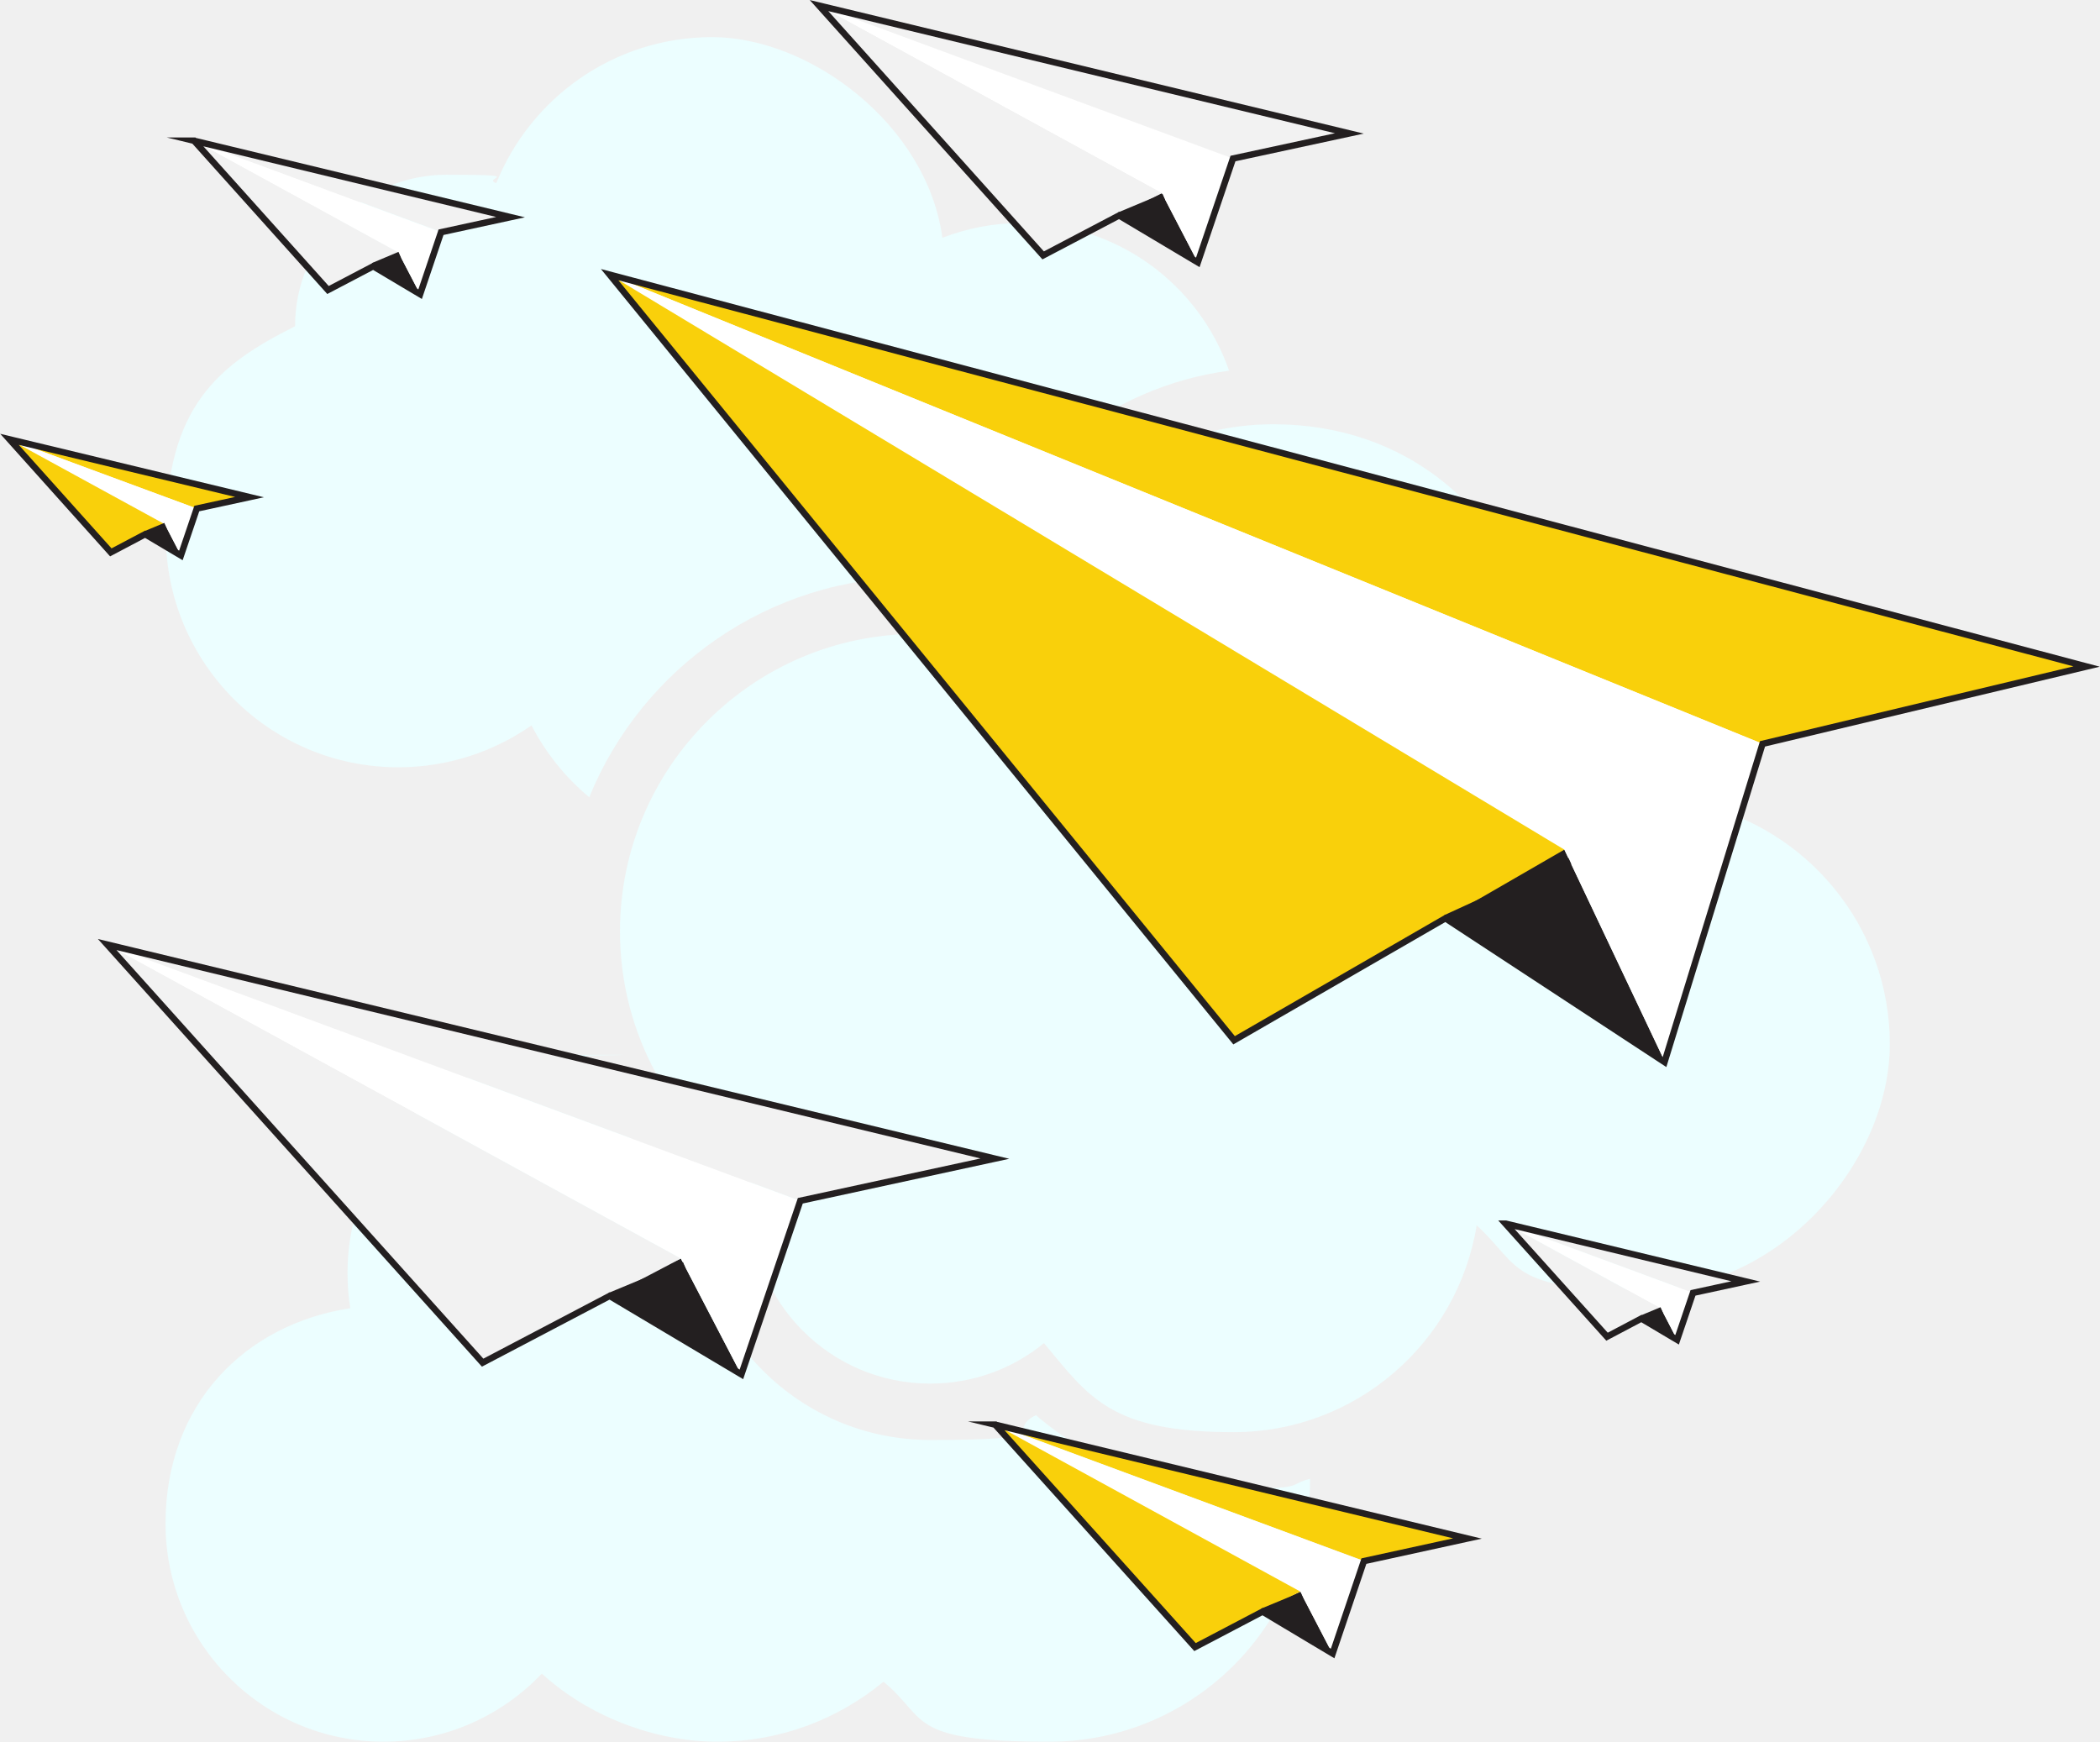
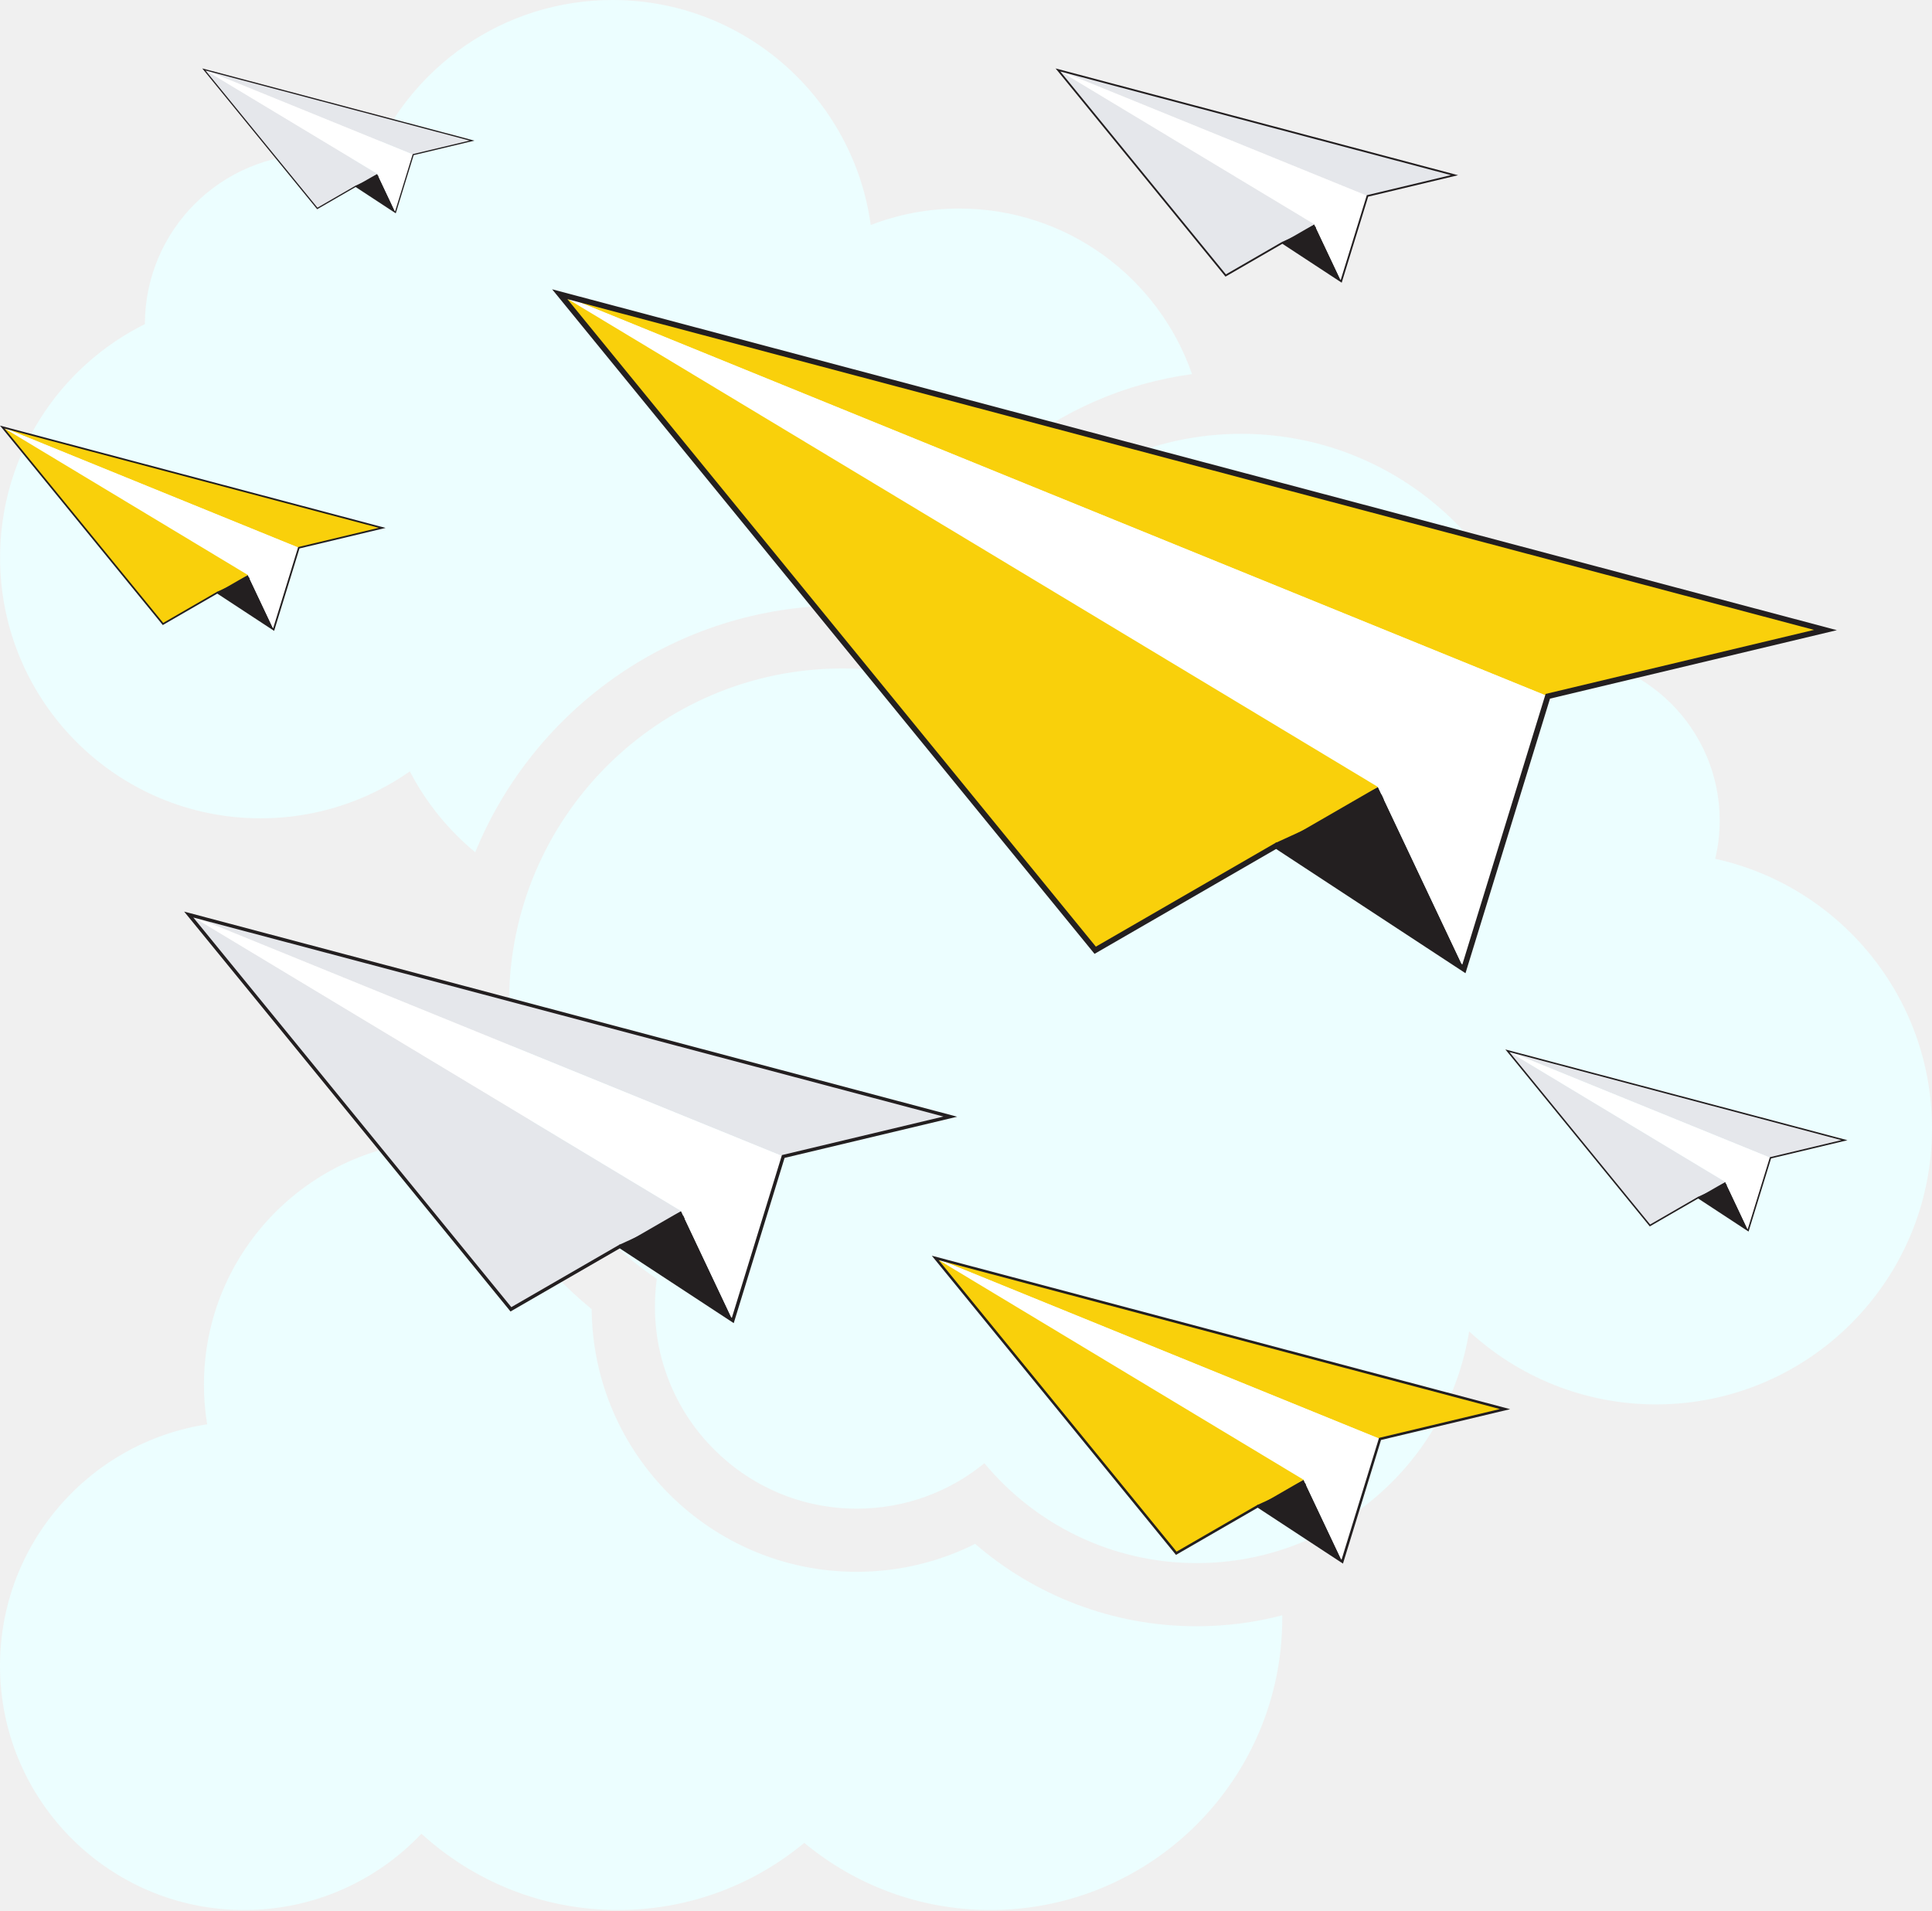
- <svg xmlns="http://www.w3.org/2000/svg" viewBox="0 0 752.3 624">
-   <mask id="a" height="92" maskUnits="userSpaceOnUse" width="190" x="293.4" y="2">
-     <path d="m293.4 2 190 45.8-41.7 9-12.6 37.2-28.2-16.8-27.2 14.3z" fill="#fff" />
+ <svg xmlns="http://www.w3.org/2000/svg" width="1920" height="1899" viewBox="0 0 1920 1899" fill="none">
+   <path fill-rule="evenodd" clip-rule="evenodd" d="M472.272 847.034C445.588 824.959 423.363 797.643 407.32 766.645C365.297 795.997 314.198 813.297 259.107 813.297C116.137 813.297 0.079 697.212 0.079 554.196C0.079 452.594 58.692 364.534 143.989 322.108C144.067 228.881 219.738 153.187 312.94 153.187C332.347 153.187 350.971 156.475 368.344 162.502C406.689 67.24 499.889 0 608.741 0C739.662 0 848.037 97.376 865.345 223.632C892.657 213.065 922.316 207.272 953.381 207.272C1060.35 207.272 1151.44 276.077 1184.62 371.808C1049.87 389.968 938.516 481.943 892.42 605.7C874.344 603.117 855.876 601.786 837.095 601.786C672.29 601.786 531.049 703.246 472.272 847.034Z" fill="#ECFEFF" />
+   <path fill-rule="evenodd" clip-rule="evenodd" d="M1274.3 1605.22V1608.2C1274.3 1768.27 1144.32 1898.3 984.279 1898.3C914.007 1898.3 849.524 1873.25 799.285 1831.53C749.046 1873.25 684.564 1898.3 614.292 1898.3C539.011 1898.3 470.382 1869.57 418.812 1822.45C374.599 1869.18 311.996 1898.3 242.661 1898.3C108.69 1898.3 0 1789.49 0 1655.57C0 1534.08 89.366 1433.34 205.88 1415.56C203.767 1402.73 202.672 1389.58 202.672 1376.19C202.672 1242.26 311.446 1133.46 445.333 1133.46C453.002 1133.46 460.671 1133.85 468.183 1134.56C492.912 1200.23 534.621 1257.53 587.991 1301.13C589.165 1445.39 706.703 1562.17 851.246 1562.17C893.582 1562.17 933.648 1552.16 969.097 1534.39C1028.1 1585.42 1105.1 1616.26 1189.14 1616.26C1218.57 1616.26 1247.13 1612.51 1274.28 1605.38L1274.3 1605.22Z" fill="#ECFEFF" />
+   <path fill-rule="evenodd" clip-rule="evenodd" d="M936.88 679.77C961.843 538.559 1085.25 431.17 1233.55 431.17C1372.14 431.17 1488.97 524.945 1524.03 652.538C1530.84 651.677 1537.73 651.207 1544.77 651.207C1635.39 651.207 1709.02 724.865 1709.02 815.508C1709.02 828.58 1707.46 841.34 1704.56 853.55C1827.74 880.556 1920 990.298 1920 1121.49C1920 1272.87 1797.14 1395.78 1645.79 1395.78C1574.18 1395.78 1508.92 1368.22 1460.01 1323.22C1438.96 1453.7 1325.65 1553.5 1189.32 1553.5C1104.5 1553.5 1028.59 1514.83 978.275 1454.25C943.686 1482.51 899.551 1499.41 851.504 1499.41C740.775 1499.41 650.852 1409.47 650.852 1298.7C650.852 1289.31 651.478 1280.07 652.73 1270.99C564.224 1211.43 505.925 1110.37 505.925 995.783C505.925 812.851 654.375 664.362 837.173 664.362C871.918 664.362 905.49 669.763 936.948 679.705L936.88 679.77Z" fill="#ECFEFF" />
+   <mask id="mask0_2010_7142" style="mask-type:luminance" maskUnits="userSpaceOnUse" x="556" y="292" width="1259" height="671">
+     <path d="M556.268 292.399L1814.11 626.172L1538.2 692.013L1454.83 962.901L1268.28 840.517L1088.4 944.429L556.268 292.399Z" fill="white" />
  </mask>
-   <mask id="b" height="154" maskUnits="userSpaceOnUse" width="318" x="38.4" y="338.4">
-     <path d="m38.4 338.4 318 76.7-69.7 15.1-21.1 62.2-47.2-28.1-45.5 23.9z" fill="#fff" />
+   <g mask="url(#mask0_2010_7142)">
+     <path d="M1454.83 962.901L1261.86 836.308L1369.37 782.12L1454.83 962.901Z" fill="#231F20" />
+     <path d="M1538.2 692.015L556.268 292.4L1814.11 626.174L1538.2 692.015Z" fill="#F9D00B" />
+     <path d="M1454.82 962.901L1369.36 782.12L556.257 292.399L1538.19 692.013L1454.82 962.901Z" fill="white" />
+     <path d="M1369.36 782.113L1088.39 944.422L556.26 292.392L1369.36 782.113Z" fill="#F9D00B" />
+   </g>
+   <path fill-rule="evenodd" clip-rule="evenodd" d="M1456.39 967.24L1268.18 843.768L1087.74 948.006L548.698 287.513L1825.46 626.307L1540.38 694.337L1456.39 967.24ZM1453.26 958.547L1536.01 689.674L1802.74 626.022L563.825 297.269L1089.05 940.837L1268.36 837.251L1453.26 958.547Z" fill="#231F20" />
+   <path fill-rule="evenodd" clip-rule="evenodd" d="M1375.2 794.559L1269.42 843.034L1267.11 837.988L1372.89 789.513L1375.2 794.559Z" fill="#231F20" />
+   <mask id="mask1_2010_7142" style="mask-type:luminance" maskUnits="userSpaceOnUse" x="2" y="424" width="378" height="202">
+     <path d="M2.271 424.462L379.774 524.634L296.97 544.394L271.949 625.693L215.96 588.963L161.976 620.149L2.271 424.462Z" fill="white" />
  </mask>
-   <mask id="c" height="41.7" maskUnits="userSpaceOnUse" width="86" x="3.4" y="157.4">
-     <path d="m3.4 157.4 86 20.7-18.9 4.1-5.7 16.8-12.8-7.6-12.3 6.5z" fill="#fff" />
+   <g mask="url(#mask1_2010_7142)">
+     <path d="M271.949 625.693L214.033 587.7L246.3 571.437L271.949 625.693Z" fill="#231F20" />
+     <path d="M296.97 544.395L2.271 424.462L379.774 524.634L296.97 544.395Z" fill="#F9D00B" />
+     <path d="M271.945 625.693L246.296 571.437L2.268 424.462L296.966 544.394L271.945 625.693Z" fill="white" />
+     <path d="M246.297 571.434L161.973 620.146L2.269 424.459L246.297 571.434Z" fill="#F9D00B" />
+   </g>
+   <path fill-rule="evenodd" clip-rule="evenodd" d="M272.417 627L215.931 589.943L161.777 621.227L3.05176e-05 423L383.182 524.679L297.624 545.096L272.417 627ZM271.477 624.391L296.312 543.697L376.364 524.593L4.54 425.928L162.172 619.076L215.986 587.988L271.477 624.391Z" fill="#231F20" />
+   <path fill-rule="evenodd" clip-rule="evenodd" d="M248.051 575.175L216.304 589.724L215.61 588.209L247.357 573.661L248.051 575.175Z" fill="#231F20" />
+   <mask id="mask2_2010_7142" style="mask-type:luminance" maskUnits="userSpaceOnUse" x="187" y="908" width="758" height="405">
+     <path d="M187.555 908.931L944.411 1109.77L778.396 1149.38L728.231 1312.38L615.979 1238.74L507.747 1301.26L187.555 908.931Z" fill="white" />
  </mask>
-   <mask id="d" height="282.1" maskUnits="userSpaceOnUse" width="529.1" x="218.4" y="98.4">
-     <path d="m218.4 98.4 529.1 140.4-116.1 27.7-35.1 114-78.5-51.5-75.7 43.7z" fill="#fff" />
+   <g mask="url(#mask2_2010_7142)">
+     <path d="M728.233 1312.38L612.117 1236.21L676.809 1203.6L728.233 1312.38Z" fill="#231F20" />
+     <path d="M778.396 1149.38L187.555 908.932L944.411 1109.77L778.396 1149.38Z" fill="#E5E7EB" />
+     <path d="M728.225 1312.38L676.801 1203.6L187.548 908.931L778.39 1149.38L728.225 1312.38Z" fill="white" />
+     <path d="M676.802 1203.6L507.741 1301.26L187.55 908.925L676.802 1203.6Z" fill="#E5E7EB" />
+   </g>
+   <path fill-rule="evenodd" clip-rule="evenodd" d="M729.17 1315L615.919 1240.71L507.348 1303.43L183 906L951.242 1109.86L779.708 1150.79L729.17 1315ZM727.285 1309.77L777.077 1147.99L937.573 1109.68L192.102 911.871L508.138 1299.11L616.031 1236.78L727.285 1309.77Z" fill="#231F20" />
+   <path fill-rule="evenodd" clip-rule="evenodd" d="M680.318 1211.1L616.669 1240.26L615.277 1237.23L678.926 1208.06L680.318 1211.1Z" fill="#231F20" />
+   <mask id="mask3_2010_7142" style="mask-type:luminance" maskUnits="userSpaceOnUse" x="1051" y="69" width="395" height="211">
+     <path d="M1051.37 69.526L1445.44 174.095L1359 194.722L1332.88 279.59L1274.44 241.248L1218.09 273.803L1051.37 69.526Z" fill="white" />
  </mask>
-   <mask id="e" height="41.7" maskUnits="userSpaceOnUse" width="86" x="539.4" y="438.4">
-     <path d="m539.4 438.4 86 20.7-18.9 4.1-5.7 16.8-12.8-7.6-12.3 6.5-36.4-40.5z" fill="#fff" />
+   <g mask="url(#mask3_2010_7142)">
+     <path d="M1332.89 279.59L1272.43 239.929L1306.11 222.952L1332.89 279.59Z" fill="#231F20" />
+     <path d="M1359 194.723L1051.37 69.527L1445.44 174.096L1359 194.723Z" fill="#E5E7EB" />
+     <path d="M1332.88 279.59L1306.11 222.952L1051.37 69.526L1359 194.722L1332.88 279.59Z" fill="white" />
+     <path d="M1306.11 222.95L1218.08 273.8L1051.37 69.523L1306.11 222.95Z" fill="#E5E7EB" />
+   </g>
+   <path fill-rule="evenodd" clip-rule="evenodd" d="M1333.37 280.954L1274.41 242.271L1217.88 274.928L1049 68L1449 174.142L1359.69 195.455L1333.37 280.954ZM1332.39 278.23L1358.32 193.994L1441.88 174.052L1053.74 71.056L1218.29 272.682L1274.47 240.229L1332.39 278.23Z" fill="#231F20" />
+   <path fill-rule="evenodd" clip-rule="evenodd" d="M1307.94 226.854L1274.8 242.041L1274.07 240.46L1307.21 225.273L1307.94 226.854Z" fill="#231F20" />
+   <mask id="mask4_2010_7142" style="mask-type:luminance" maskUnits="userSpaceOnUse" x="1498" y="1044" width="335" height="179">
+     <path d="M1498.01 1044.3L1832.96 1133.18L1759.49 1150.71L1737.29 1222.84L1687.61 1190.25L1639.71 1217.92L1498.01 1044.3Z" fill="white" />
  </mask>
-   <mask id="f" height="82" maskUnits="userSpaceOnUse" width="169.3" x="356.4" y="510.4">
-     <path d="m356.4 510.4 169.3 40.8-37.1 8.1-11.2 33.1-25.1-15-24.2 12.7-71.6-79.7z" fill="#fff" />
+   <g mask="url(#mask4_2010_7142)">
+     <path d="M1737.29 1222.84L1685.9 1189.13L1714.53 1174.7L1737.29 1222.84Z" fill="#231F20" />
+     <path d="M1759.49 1150.71L1498.01 1044.3L1832.96 1133.18L1759.49 1150.71Z" fill="#E5E7EB" />
+     <path d="M1737.28 1222.84L1714.53 1174.7L1498.01 1044.3L1759.48 1150.71L1737.28 1222.84Z" fill="white" />
+     <path d="M1714.53 1174.7L1639.71 1217.92L1498.01 1044.3L1714.53 1174.7Z" fill="#E5E7EB" />
+   </g>
+   <path fill-rule="evenodd" clip-rule="evenodd" d="M1737.7 1224L1687.59 1191.12L1639.54 1218.88L1496 1043L1835.98 1133.22L1760.07 1151.33L1737.7 1224ZM1736.87 1221.69L1758.9 1150.09L1829.93 1133.14L1500.03 1045.6L1639.89 1216.97L1687.63 1189.39L1736.87 1221.69Z" fill="#231F20" />
+   <path fill-rule="evenodd" clip-rule="evenodd" d="M1716.08 1178.02L1687.92 1190.93L1687.3 1189.58L1715.47 1176.68L1716.08 1178.02Z" fill="#231F20" />
+   <mask id="mask5_2010_7142" style="mask-type:luminance" maskUnits="userSpaceOnUse" x="202" y="69" width="268" height="143">
+     <path d="M202.603 69.031L469.076 139.74L410.626 153.689L392.964 211.076L353.442 185.149L315.336 207.163L202.603 69.031Z" fill="white" />
  </mask>
-   <mask id="g" height="55" maskUnits="userSpaceOnUse" width="113.6" x="69.4" y="50.4">
-     <path d="m69.4 50.4 113.5 27.4-24.9 5.4-7.5 22.2-16.8-10-16.2 8.5-48-53.5z" fill="#fff" />
+   <g mask="url(#mask5_2010_7142)">
+     <path d="M392.965 211.076L352.083 184.257L374.859 172.778L392.965 211.076Z" fill="#231F20" />
+     <path d="M410.626 153.689L202.603 69.031L469.076 139.741L410.626 153.689Z" fill="#E5E7EB" />
+     <path d="M392.961 211.076L374.856 172.778L202.601 69.031L410.623 153.689L392.961 211.076Z" fill="white" />
+     <path d="M374.857 172.775L315.334 207.16L202.602 69.028L374.857 172.775Z" fill="#E5E7EB" />
+   </g>
+   <path fill-rule="evenodd" clip-rule="evenodd" d="M393.294 212L353.422 185.842L315.196 207.925L201 67.999L471.481 139.773L411.088 154.185L393.294 212ZM392.631 210.158L410.162 153.197L466.669 139.712L204.205 70.067L315.474 206.406L353.461 184.461L392.631 210.158Z" fill="#231F20" />
+   <path fill-rule="evenodd" clip-rule="evenodd" d="M376.095 175.418L353.685 185.687L353.195 184.618L375.605 174.349L376.095 175.418Z" fill="#231F20" />
+   <mask id="mask6_2010_7142" style="mask-type:luminance" maskUnits="userSpaceOnUse" x="929" y="1250" width="567" height="303">
+     <path d="M929.41 1250.21L1495.66 1400.46L1371.46 1430.11L1333.93 1552.05L1249.94 1496.96L1168.97 1543.74L929.41 1250.21Z" fill="white" />
  </mask>
-   <g fill="#ecfeff" fill-rule="evenodd">
-     <path d="m211.3 285.8c-8.6-7.1-15.7-15.9-20.9-25.9-13.5 9.4-30 15-47.7 15-46 0-83.3-37.3-83.3-83.3s18.9-61 46.3-74.7c0-30 24.4-54.3 54.3-54.3s12.2 1.1 17.8 3c12.3-30.6 42.3-52.3 77.3-52.3s77 31.3 82.5 71.9c8.8-3.4 18.3-5.3 28.3-5.3 34.4 0 63.7 22.1 74.4 52.9-43.3 5.8-79.2 35.4-94 75.2-5.8-.8-11.8-1.3-17.8-1.3-53 0-98.5 32.6-117.4 78.9z" />
-     <path d="m469.3 529.7v1c0 51.5-41.8 93.3-93.3 93.3s-43.3-8.1-59.5-21.5c-16.2 13.4-36.9 21.5-59.5 21.5s-46.3-9.2-62.9-24.4c-14.2 15-34.4 24.4-56.7 24.4-43.1 0-78.1-35-78.1-78.1s28.7-71.5 66.2-77.2c-.7-4.1-1-8.4-1-12.7 0-43.1 35-78.1 78.1-78.1s4.9.1 7.4.4c8 21.1 21.4 39.6 38.5 53.6.4 46.4 38.2 84 84.7 84s26.5-3.2 37.9-8.9c19 16.4 43.8 26.3 70.8 26.3s18.7-1.2 27.4-3.5z" />
-     <path d="m360.8 232c8-45.4 47.7-80 95.4-80s82.2 30.2 93.4 71.2c2.2-.3 4.4-.4 6.7-.4 29.2 0 52.8 23.7 52.8 52.9s-.5 8.3-1.4 12.2c39.6 8.7 69.3 44 69.3 86.2s-39.5 88.2-88.2 88.2-44-8.9-59.8-23.3c-6.8 42-43.2 74.1-87.1 74.1s-51.7-12.4-67.9-31.9c-11.1 9.1-25.3 14.5-40.8 14.5-35.6 0-64.5-28.9-64.5-64.6s.2-6 .6-8.9c-28.5-19.2-47.2-51.7-47.2-88.5 0-58.8 47.8-106.6 106.6-106.6s22 1.7 32.1 4.9z" />
+   <g mask="url(#mask6_2010_7142)">
+     <path d="M1333.93 1552.05L1247.05 1495.06L1295.45 1470.67L1333.93 1552.05Z" fill="#231F20" />
+     <path d="M1371.46 1430.1L929.41 1250.21L1495.66 1400.46L1371.46 1430.1Z" fill="#F9D00B" />
+     <path d="M1333.92 1552.05L1295.45 1470.67L929.405 1250.21L1371.45 1430.11L1333.92 1552.05Z" fill="white" />
+     <path d="M1295.45 1470.67L1168.96 1543.74L929.406 1250.2L1295.45 1470.67Z" fill="#F9D00B" />
  </g>
-   <g mask="url(#a)">
-     <path d="m429.1 94-29.1-17.4 16.2-7.4z" fill="#231f20" />
-     <path d="m441.7 56.9-148.3-54.9 190 45.8-41.7 9z" fill="#f2f2f2" />
-     <path d="m429.1 94-12.9-24.8-122.8-67.2 148.3 54.8z" fill="#fff" />
-     <path d="m416.2 69.2-42.4 22.3-80.4-89.5z" fill="#f2f2f2" />
-   </g>
-   <path d="m293.4 2 190 45.8-41.7 9-12.6 37.2-28.2-16.8-27.2 14.3z" fill="none" stroke="#231f20" stroke-miterlimit="10" stroke-width="2.3" />
-   <path d="m400.9 77.2 16-6.7" fill="none" stroke="#231f20" stroke-miterlimit="10" stroke-width="2.3" />
-   <g mask="url(#b)">
-     <path d="m265.5 492.4-48.8-29.1 27.2-12.4z" fill="#231f20" />
-     <path d="m286.6 430.2-248.2-91.8 318 76.7-69.7 15.1z" fill="#f2f2f2" />
-     <path d="m265.5 492.4-21.6-41.5-205.6-112.5 248.2 91.8-21.1 62.2z" fill="#fff" />
-     <path d="m243.9 450.9-71 37.3-134.5-149.8z" fill="#f2f2f2" />
-   </g>
-   <path d="m38.4 338.4 318 76.7-69.7 15.1-21.1 62.2-47.2-28.1-45.5 23.9z" fill="none" stroke="#231f20" stroke-miterlimit="10" stroke-width="2.3" />
-   <path d="m218.4 464.3 26.7-11.1" fill="none" stroke="#231f20" stroke-miterlimit="10" stroke-width="2.3" />
-   <g mask="url(#c)">
-     <path d="m64.8 199-13.2-7.9 7.4-3.4 5.8 11.2z" fill="#231f20" />
-     <path d="m70.5 182.2-67.1-24.8 86 20.7z" fill="#f9d00b" />
-     <path d="m64.8 199-5.8-11.2-55.6-30.4 67.1 24.8z" fill="#fff" />
-     <path d="m59 187.8-19.2 10.1-36.4-40.5z" fill="#f9d00b" />
-   </g>
-   <path d="m3.4 157.4 86 20.7-18.9 4.1-5.7 16.8-12.8-7.6-12.3 6.5z" fill="none" stroke="#231f20" stroke-miterlimit="10" stroke-width="2.3" />
-   <path d="m52.1 191.4 7.2-3" fill="none" stroke="#231f20" stroke-miterlimit="10" stroke-width="2.3" />
-   <g mask="url(#d)">
-     <path d="m596.4 380.4-81.2-53.3 45.2-22.8 36 76z" fill="#231f20" />
-     <path d="m631.4 266.5-413-168.1 529.1 140.4z" fill="#f9d00b" />
-     <path d="m596.4 380.4-36-76-342-206 413.1 168.1-35.1 114z" fill="#fff" />
-     <path d="m560.4 304.4-118.2 68.3-223.8-274.3z" fill="#f9d00b" />
-   </g>
-   <path d="m218.4 98.4 529.1 140.4-116.1 27.7-35.1 114-78.5-51.5-75.7 43.7z" fill="none" stroke="#231f20" stroke-miterlimit="10" stroke-width="2.3" />
-   <path d="m517.9 328.9 44.5-20.4" fill="none" stroke="#231f20" stroke-miterlimit="10" stroke-width="2.3" />
-   <g mask="url(#e)">
-     <path d="m600.8 480-13.2-7.9 7.4-3.4 5.8 11.2z" fill="#231f20" />
-     <path d="m606.5 463.2-67.1-24.8 86 20.7z" fill="#f2f2f2" />
-     <path d="m600.8 480-5.8-11.2-55.6-30.4 67.1 24.8z" fill="#fff" />
-     <path d="m595 468.8-19.2 10.1-36.4-40.5z" fill="#f2f2f2" />
-   </g>
-   <path d="m539.4 438.4 86 20.7-18.9 4.1-5.7 16.8-12.8-7.6-12.3 6.5-36.4-40.5z" fill="none" stroke="#231f20" stroke-miterlimit="10" stroke-width="2.3" />
-   <path d="m588.1 472.4 7.2-3" fill="none" stroke="#231f20" stroke-miterlimit="10" stroke-width="2.3" />
-   <g mask="url(#f)">
-     <path d="m477.3 592.4-26-15.5 14.5-6.6z" fill="#231f20" />
-     <path d="m488.5 559.2-132.1-48.9 169.3 40.8-37.1 8.1z" fill="#f9d00b" />
-     <path d="m477.3 592.4-11.5-22.1-109.4-59.9 132.2 48.9-11.2 33.1z" fill="#fff" />
-     <path d="m465.8 570.2-37.8 19.8-71.6-79.7z" fill="#f9d00b" />
-   </g>
-   <path d="m356.4 510.4 169.3 40.8-37.1 8.1-11.2 33.1-25.1-15-24.2 12.7-71.6-79.7z" fill="none" stroke="#231f20" stroke-miterlimit="10" stroke-width="2.3" />
-   <path d="m452.2 577.4 14.2-5.9" fill="none" stroke="#231f20" stroke-miterlimit="10" stroke-width="2.3" />
-   <g mask="url(#g)">
-     <path d="m150.5 105.4-17.4-10.4 9.7-4.4z" fill="#231f20" />
-     <path d="m158 83.1-88.6-32.8 113.5 27.4z" fill="#f2f2f2" />
-     <path d="m150.5 105.4-7.7-14.8-73.4-40.2 88.6 32.8z" fill="#fff" />
-     <path d="m142.8 90.5-25.4 13.3-48-53.5z" fill="#f2f2f2" />
-   </g>
-   <path d="m69.4 50.4 113.5 27.4-24.9 5.4-7.5 22.2-16.8-10-16.2 8.5-48-53.5z" fill="none" stroke="#231f20" stroke-miterlimit="10" stroke-width="2.3" />
-   <path d="m133.7 95.3 9.5-4" fill="none" stroke="#231f20" stroke-miterlimit="10" stroke-width="2.3" />
+   <path fill-rule="evenodd" clip-rule="evenodd" d="M1334.63 1554L1249.9 1498.42L1168.67 1545.34L926 1248L1500.77 1400.52L1372.44 1431.14L1334.63 1554ZM1333.22 1550.09L1370.47 1429.05L1490.55 1400.39L932.81 1252.39L1169.26 1542.11L1249.98 1495.48L1333.22 1550.09Z" fill="#231F20" />
+   <path fill-rule="evenodd" clip-rule="evenodd" d="M1298.08 1476.26L1250.46 1498.09L1249.42 1495.81L1297.04 1473.99L1298.08 1476.26Z" fill="#231F20" />
</svg>
